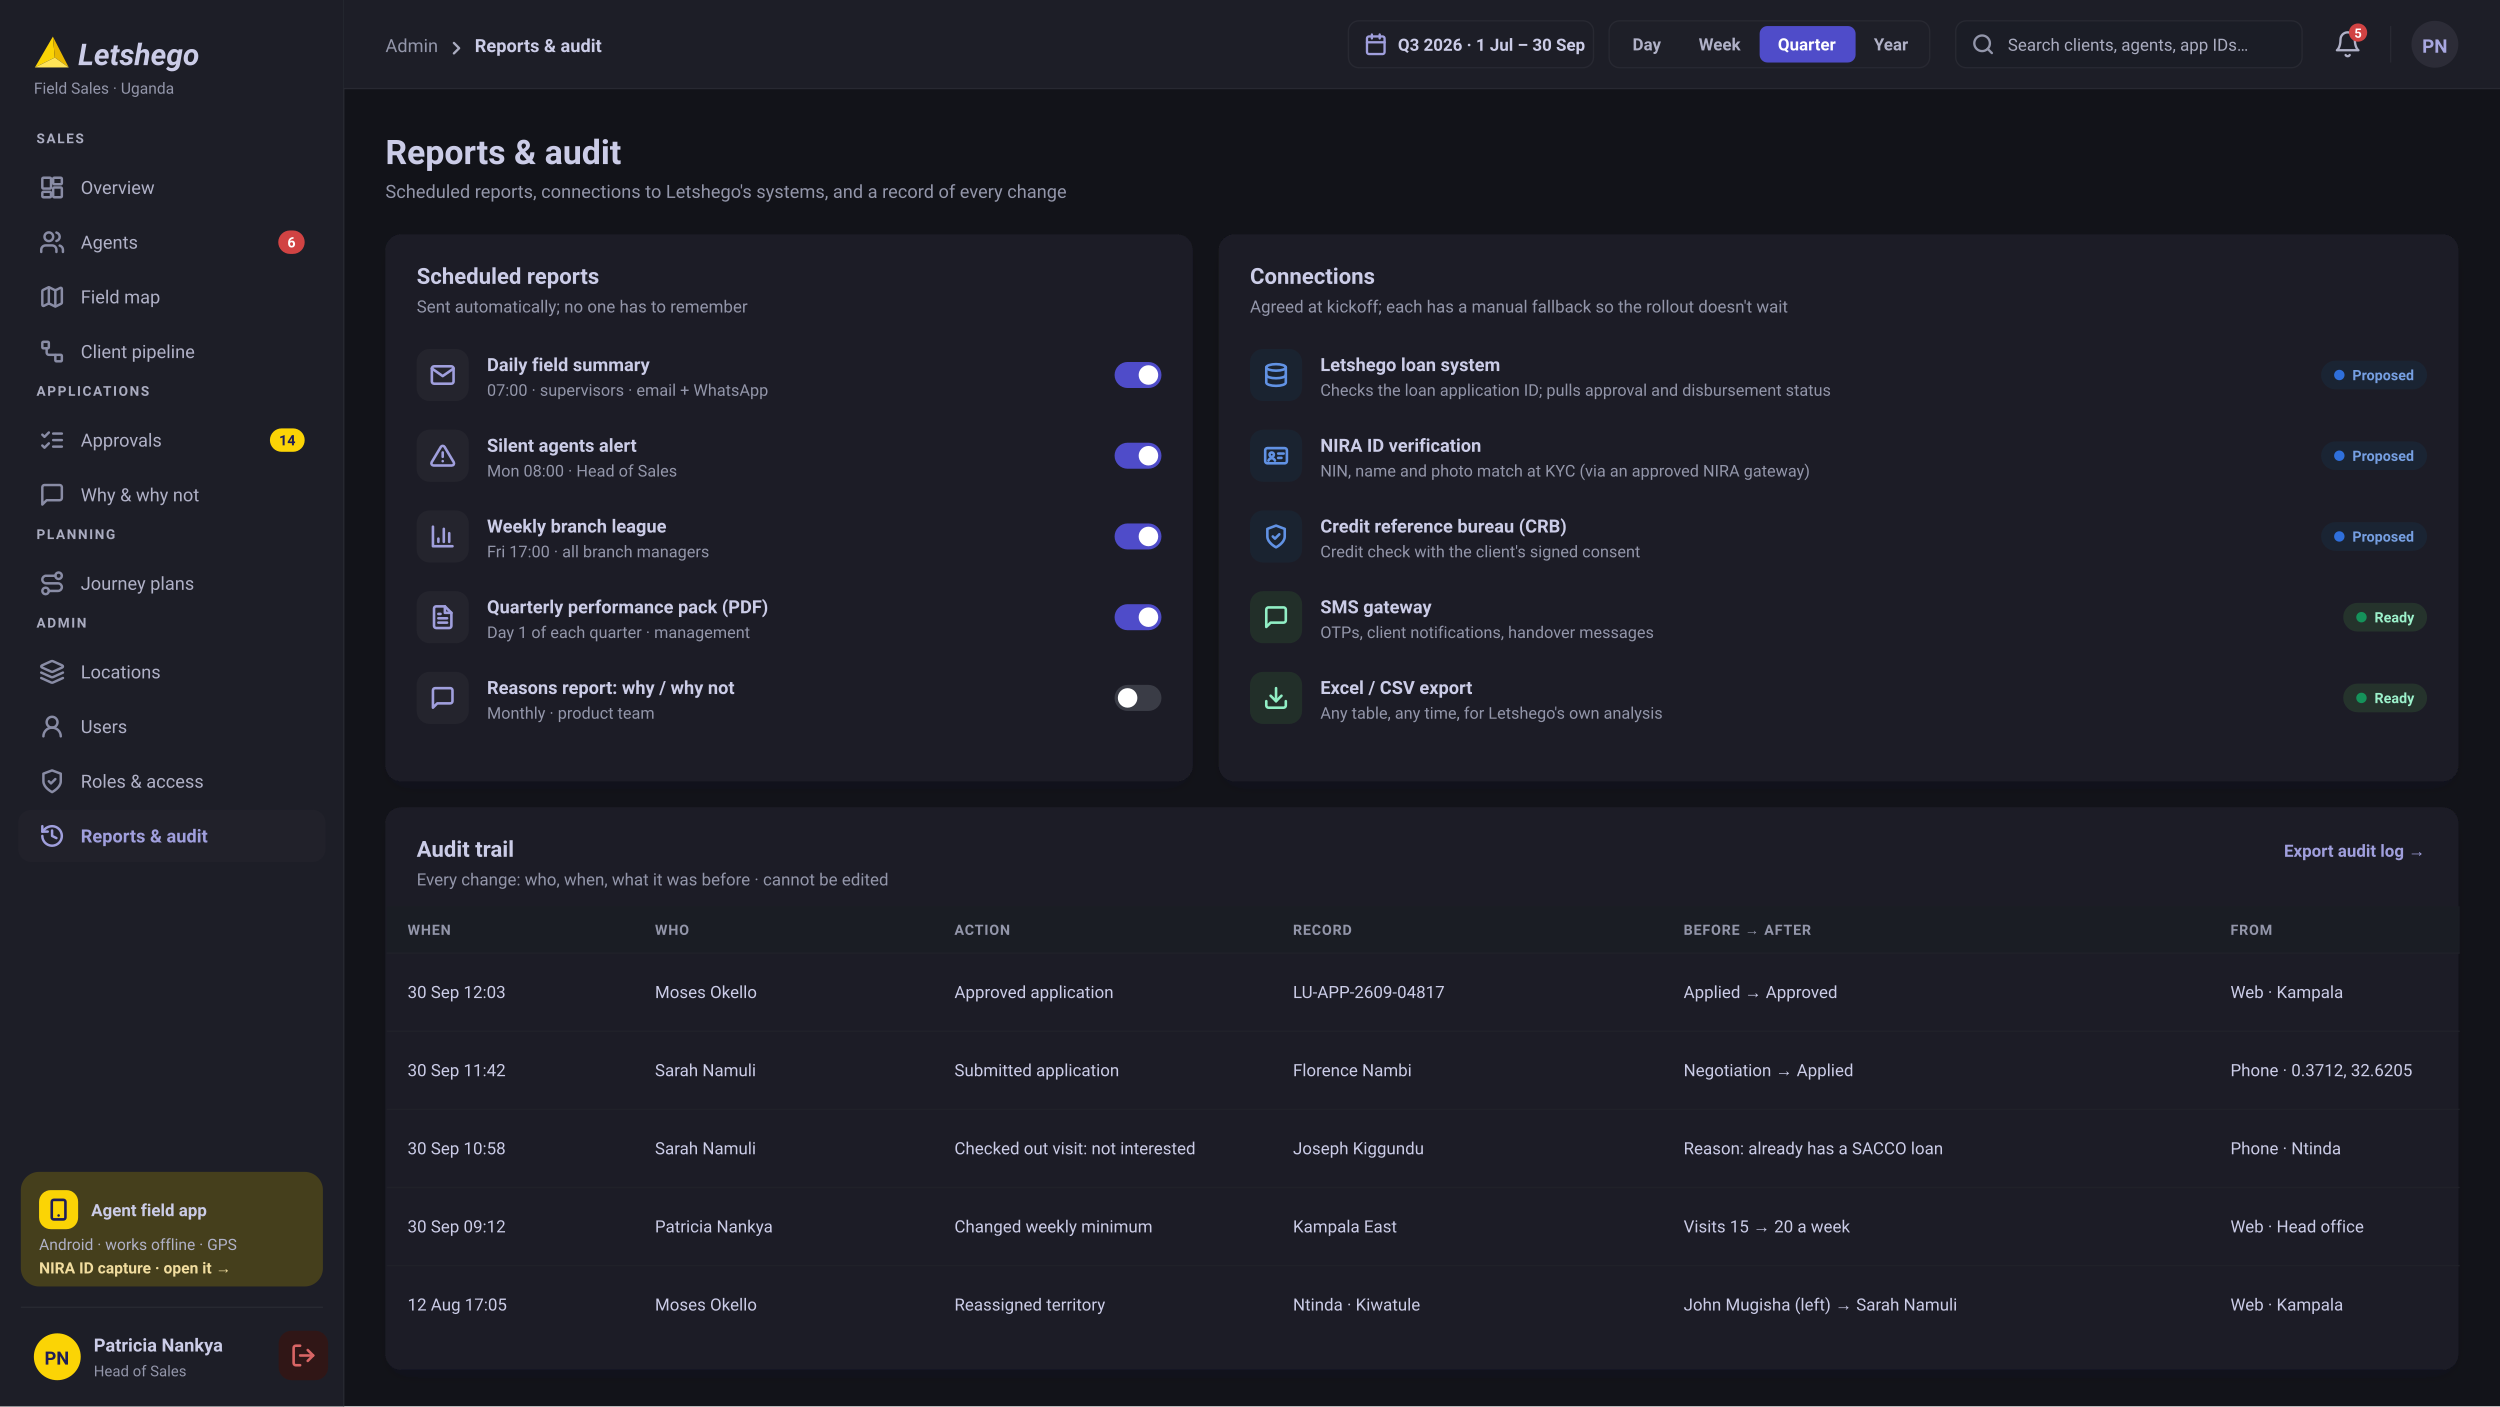
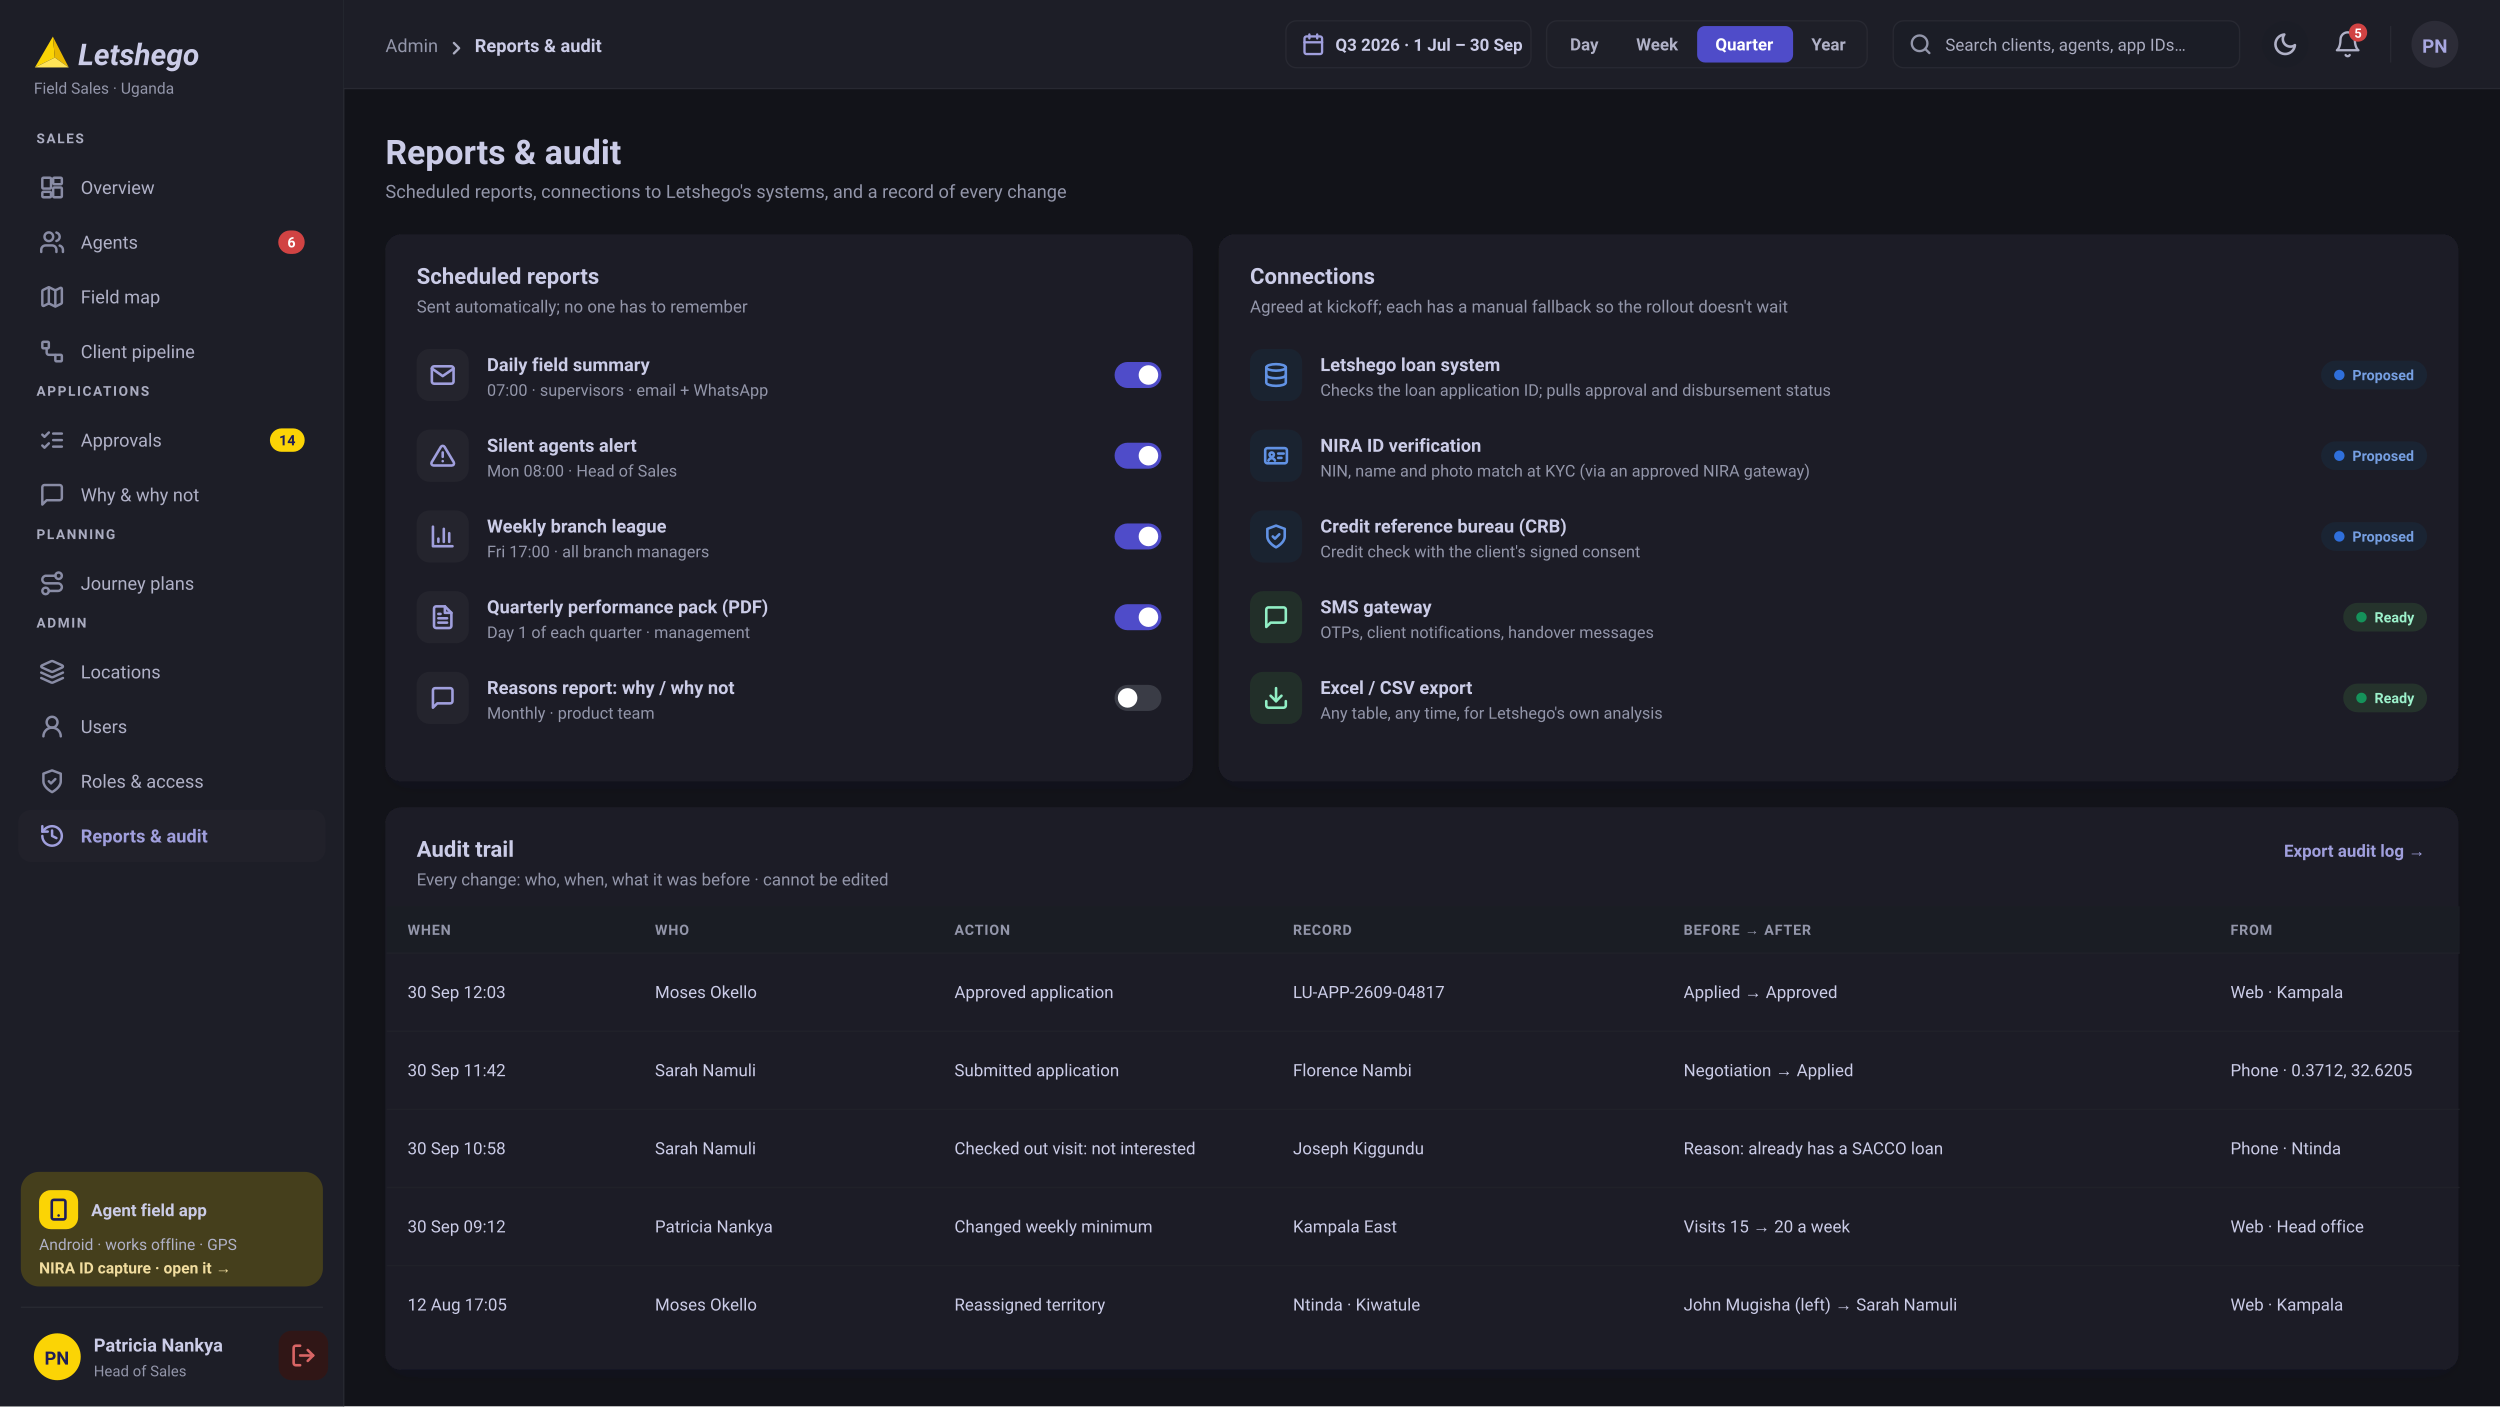
<svg xmlns="http://www.w3.org/2000/svg" width="1920" height="1080" viewBox="0 0 1920 1080">
  <defs>
    <filter id="soft" x="-20%" y="-20%" width="140%" height="170%">
      <feDropShadow dx="0" dy="6" stdDeviation="9" flood-color="#1B1C3A" flood-opacity="0.07" />
    </filter>
  </defs>
  <rect id="page-background" x="0.0" y="0.0" width="1920.0" height="1080.0" fill="#121319" />
  <g id="sidebar">
    <rect id="sidebar-bg" x="0.0" y="0.0" width="264.0" height="1080.0" fill="#1D1E27" />
    <line x1="264.0" y1="0.0" x2="264.0" y2="1080.0" stroke="#282932" stroke-width="1" />
    <g id="letshego-wordmark">
      <g id="letshego-triangle">
        <path d="M40.6 28.1 L26.8 51.8 L42.1 44.2 Z" fill="#FBD405" />
        <path d="M40.6 28.1 L42.1 44.2 L52.8 51.8 Z" fill="#E9B800" />
        <path d="M26.8 51.8 L42.1 44.2 L52.8 51.8 Z" fill="#FFE457" />
      </g>
      <text id="Letshego" x="60.0" y="50.0" font-family="Segoe UI, Roboto, Helvetica Neue, Arial, sans-serif" font-size="23" font-weight="700" fill="#CBCCE7" font-style="italic">Letshego</text>
    </g>
    <text id="product-sub" x="26.0" y="72.0" font-family="Segoe UI, Roboto, Helvetica Neue, Arial, sans-serif" font-size="12" font-weight="400" fill="#9396AA">Field Sales · Uganda</text>
    <text id="nav-group-SALES" x="28.0" y="110.0" font-family="Segoe UI, Roboto, Helvetica Neue, Arial, sans-serif" font-size="10.5" font-weight="600" fill="#AAACC0" letter-spacing="1.2">SALES</text>
    <g id="nav-Overview">
      <g id="icon-grid" transform="translate(30.0 134.0) scale(0.8333)">
        <path d="M4 3h6a1 1 0 0 1 1 1v8a1 1 0 0 1-1 1H4a1 1 0 0 1-1-1V4a1 1 0 0 1 1-1z" fill="none" stroke="#898CA5" stroke-width="2.28" stroke-linecap="round" stroke-linejoin="round" />
        <path d="M14 3h6a1 1 0 0 1 1 1v4a1 1 0 0 1-1 1h-6a1 1 0 0 1-1-1V4a1 1 0 0 1 1-1z" fill="none" stroke="#898CA5" stroke-width="2.28" stroke-linecap="round" stroke-linejoin="round" />
        <path d="M14 12h6a1 1 0 0 1 1 1v7a1 1 0 0 1-1 1h-6a1 1 0 0 1-1-1v-7a1 1 0 0 1 1-1z" fill="none" stroke="#898CA5" stroke-width="2.28" stroke-linecap="round" stroke-linejoin="round" />
        <path d="M4 16h6a1 1 0 0 1 1 1v3a1 1 0 0 1-1 1H4a1 1 0 0 1-1-1v-3a1 1 0 0 1 1-1z" fill="none" stroke="#898CA5" stroke-width="2.28" stroke-linecap="round" stroke-linejoin="round" />
      </g>
      <text id="label" x="62.0" y="149.0" font-family="Segoe UI, Roboto, Helvetica Neue, Arial, sans-serif" font-size="14" font-weight="400" fill="#B0B1C7">Overview</text>
    </g>
    <g id="nav-Agents">
      <g id="icon-users" transform="translate(30.0 176.0) scale(0.8333)">
        <path d="M16 21v-2a4 4 0 0 0-4-4H6a4 4 0 0 0-4 4v2" fill="none" stroke="#898CA5" stroke-width="2.28" stroke-linecap="round" stroke-linejoin="round" />
        <path d="M9 3a4 4 0 1 0 0 8 4 4 0 1 0 0-8z" fill="none" stroke="#898CA5" stroke-width="2.28" stroke-linecap="round" stroke-linejoin="round" />
        <path d="M22 21v-2a4 4 0 0 0-3-3.87" fill="none" stroke="#898CA5" stroke-width="2.28" stroke-linecap="round" stroke-linejoin="round" />
        <path d="M16 3.13a4 4 0 0 1 0 7.75" fill="none" stroke="#898CA5" stroke-width="2.28" stroke-linecap="round" stroke-linejoin="round" />
      </g>
      <text id="label-2" x="62.0" y="191.0" font-family="Segoe UI, Roboto, Helvetica Neue, Arial, sans-serif" font-size="14" font-weight="400" fill="#B0B1C7">Agents</text>
      <rect id="badge" x="213.7" y="177.0" width="20.3" height="18.0" rx="9" fill="#D14343" />
      <text id="badge-n" x="220.7" y="190.0" font-family="Segoe UI, Roboto, Helvetica Neue, Arial, sans-serif" font-size="11" font-weight="700" fill="#FFFFFF">6</text>
    </g>
    <g id="nav-Field-map">
      <g id="icon-map" transform="translate(30.0 218.0) scale(0.8333)">
        <path d="M14.1 5.55a2 2 0 0 0 1.8 0l3.65-1.83A1 1 0 0 1 21 4.62v12.76a1 1 0 0 1-.55.9l-4.55 2.27a2 2 0 0 1-1.8 0l-4.2-2.1a2 2 0 0 0-1.8 0l-3.65 1.83A1 1 0 0 1 3 19.38V6.62a1 1 0 0 1 .55-.9l4.55-2.27a2 2 0 0 1 1.8 0z" fill="none" stroke="#898CA5" stroke-width="2.28" stroke-linecap="round" stroke-linejoin="round" />
        <path d="M15 5.76v15" fill="none" stroke="#898CA5" stroke-width="2.28" stroke-linecap="round" stroke-linejoin="round" />
        <path d="M9 3.24v15" fill="none" stroke="#898CA5" stroke-width="2.28" stroke-linecap="round" stroke-linejoin="round" />
      </g>
      <text id="label-3" x="62.0" y="233.0" font-family="Segoe UI, Roboto, Helvetica Neue, Arial, sans-serif" font-size="14" font-weight="400" fill="#B0B1C7">Field map</text>
    </g>
    <g id="nav-Client-pipeline">
      <g id="icon-workflow" transform="translate(30.0 260.0) scale(0.8333)">
        <path d="M4 3h4a1 1 0 0 1 1 1v4a1 1 0 0 1-1 1H4a1 1 0 0 1-1-1V4a1 1 0 0 1 1-1z" fill="none" stroke="#898CA5" stroke-width="2.28" stroke-linecap="round" stroke-linejoin="round" />
        <path d="M16 15h4a1 1 0 0 1 1 1v4a1 1 0 0 1-1 1h-4a1 1 0 0 1-1-1v-4a1 1 0 0 1 1-1z" fill="none" stroke="#898CA5" stroke-width="2.28" stroke-linecap="round" stroke-linejoin="round" />
        <path d="M7 9v4a2 2 0 0 0 2 2h6" fill="none" stroke="#898CA5" stroke-width="2.28" stroke-linecap="round" stroke-linejoin="round" />
      </g>
      <text id="label-4" x="62.0" y="275.0" font-family="Segoe UI, Roboto, Helvetica Neue, Arial, sans-serif" font-size="14" font-weight="400" fill="#B0B1C7">Client pipeline</text>
    </g>
    <text id="nav-group-APPLICATIONS" x="28.0" y="304.0" font-family="Segoe UI, Roboto, Helvetica Neue, Arial, sans-serif" font-size="10.5" font-weight="600" fill="#AAACC0" letter-spacing="1.2">APPLICATIONS</text>
    <g id="nav-Approvals">
      <g id="icon-listcheck" transform="translate(30.0 328.0) scale(0.8333)">
        <path d="M3 17l2 2 4-4" fill="none" stroke="#898CA5" stroke-width="2.28" stroke-linecap="round" stroke-linejoin="round" />
        <path d="M3 7l2 2 4-4" fill="none" stroke="#898CA5" stroke-width="2.28" stroke-linecap="round" stroke-linejoin="round" />
        <path d="M13 6h8" fill="none" stroke="#898CA5" stroke-width="2.28" stroke-linecap="round" stroke-linejoin="round" />
        <path d="M13 12h8" fill="none" stroke="#898CA5" stroke-width="2.28" stroke-linecap="round" stroke-linejoin="round" />
        <path d="M13 18h8" fill="none" stroke="#898CA5" stroke-width="2.28" stroke-linecap="round" stroke-linejoin="round" />
      </g>
      <text id="label-5" x="62.0" y="343.0" font-family="Segoe UI, Roboto, Helvetica Neue, Arial, sans-serif" font-size="14" font-weight="400" fill="#B0B1C7">Approvals</text>
      <rect id="badge-2" x="207.3" y="329.0" width="26.7" height="18.0" rx="9" fill="#FBD405" />
      <text id="badge-n-2" x="214.3" y="342.0" font-family="Segoe UI, Roboto, Helvetica Neue, Arial, sans-serif" font-size="11" font-weight="700" fill="#1F1E57">14</text>
    </g>
    <g id="nav-Why-why-not">
      <g id="icon-message" transform="translate(30.0 370.0) scale(0.8333)">
        <path d="M21 15a2 2 0 0 1-2 2H7l-4 4V5a2 2 0 0 1 2-2h14a2 2 0 0 1 2 2z" fill="none" stroke="#898CA5" stroke-width="2.28" stroke-linecap="round" stroke-linejoin="round" />
      </g>
      <text id="label-6" x="62.0" y="385.0" font-family="Segoe UI, Roboto, Helvetica Neue, Arial, sans-serif" font-size="14" font-weight="400" fill="#B0B1C7">Why &amp; why not</text>
    </g>
    <text id="nav-group-PLANNING" x="28.0" y="414.0" font-family="Segoe UI, Roboto, Helvetica Neue, Arial, sans-serif" font-size="10.5" font-weight="600" fill="#AAACC0" letter-spacing="1.2">PLANNING</text>
    <g id="nav-Journey-plans">
      <g id="icon-route" transform="translate(30.0 438.0) scale(0.8333)">
        <path d="M6 16a3 3 0 1 0 0 6 3 3 0 1 0 0-6z" fill="none" stroke="#898CA5" stroke-width="2.28" stroke-linecap="round" stroke-linejoin="round" />
        <path d="M9 19h8.5a3.5 3.5 0 0 0 0-7h-11a3.5 3.5 0 0 1 0-7H15" fill="none" stroke="#898CA5" stroke-width="2.28" stroke-linecap="round" stroke-linejoin="round" />
        <path d="M18 2a3 3 0 1 0 0 6 3 3 0 1 0 0-6z" fill="none" stroke="#898CA5" stroke-width="2.28" stroke-linecap="round" stroke-linejoin="round" />
      </g>
      <text id="label-7" x="62.0" y="453.0" font-family="Segoe UI, Roboto, Helvetica Neue, Arial, sans-serif" font-size="14" font-weight="400" fill="#B0B1C7">Journey plans</text>
    </g>
    <text id="nav-group-ADMIN" x="28.0" y="482.0" font-family="Segoe UI, Roboto, Helvetica Neue, Arial, sans-serif" font-size="10.5" font-weight="600" fill="#AAACC0" letter-spacing="1.2">ADMIN</text>
    <g id="nav-Locations">
      <g id="icon-layers" transform="translate(30.0 506.0) scale(0.8333)">
        <path d="M12.83 2.18a2 2 0 0 0-1.66 0L2.6 6.08a1 1 0 0 0 0 1.83l8.58 3.91a2 2 0 0 0 1.66 0l8.58-3.9a1 1 0 0 0 0-1.83z" fill="none" stroke="#898CA5" stroke-width="2.28" stroke-linecap="round" stroke-linejoin="round" />
        <path d="M22 17.65l-9.17 4.16a2 2 0 0 1-1.66 0L2 17.65" fill="none" stroke="#898CA5" stroke-width="2.28" stroke-linecap="round" stroke-linejoin="round" />
        <path d="M22 12.65l-9.17 4.16a2 2 0 0 1-1.66 0L2 12.65" fill="none" stroke="#898CA5" stroke-width="2.28" stroke-linecap="round" stroke-linejoin="round" />
      </g>
      <text id="label-8" x="62.0" y="521.0" font-family="Segoe UI, Roboto, Helvetica Neue, Arial, sans-serif" font-size="14" font-weight="400" fill="#B0B1C7">Locations</text>
    </g>
    <g id="nav-Users">
      <g id="icon-user" transform="translate(30.0 548.0) scale(0.8333)">
        <path d="M12 3a5 5 0 1 0 0 10 5 5 0 1 0 0-10z" fill="none" stroke="#898CA5" stroke-width="2.28" stroke-linecap="round" stroke-linejoin="round" />
        <path d="M20 21a8 8 0 0 0-16 0" fill="none" stroke="#898CA5" stroke-width="2.28" stroke-linecap="round" stroke-linejoin="round" />
      </g>
      <text id="label-9" x="62.0" y="563.0" font-family="Segoe UI, Roboto, Helvetica Neue, Arial, sans-serif" font-size="14" font-weight="400" fill="#B0B1C7">Users</text>
    </g>
    <g id="nav-Roles-access">
      <g id="icon-shield" transform="translate(30.0 590.0) scale(0.8333)">
        <path d="M12 22s8-4 8-10V5l-8-3-8 3v7c0 6 8 10 8 10z" fill="none" stroke="#898CA5" stroke-width="2.28" stroke-linecap="round" stroke-linejoin="round" />
        <path d="M9 12l2 2 4-4" fill="none" stroke="#898CA5" stroke-width="2.28" stroke-linecap="round" stroke-linejoin="round" />
      </g>
      <text id="label-10" x="62.0" y="605.0" font-family="Segoe UI, Roboto, Helvetica Neue, Arial, sans-serif" font-size="14" font-weight="400" fill="#B0B1C7">Roles &amp; access</text>
    </g>
    <g id="nav-Reports-audit">
      <rect id="active-bg" x="14.0" y="622.0" width="236.0" height="40.0" rx="10" fill="#21212A" />
      <g id="icon-history" transform="translate(30.0 632.0) scale(0.8333)">
        <path d="M3 12a9 9 0 1 0 9-9 9.75 9.75 0 0 0-6.74 2.74L3 8" fill="none" stroke="#A09FDD" stroke-width="2.28" stroke-linecap="round" stroke-linejoin="round" />
        <path d="M3 3v5h5" fill="none" stroke="#A09FDD" stroke-width="2.28" stroke-linecap="round" stroke-linejoin="round" />
        <path d="M12 7v5l4 2" fill="none" stroke="#A09FDD" stroke-width="2.28" stroke-linecap="round" stroke-linejoin="round" />
      </g>
      <text id="label-11" x="62.0" y="647.0" font-family="Segoe UI, Roboto, Helvetica Neue, Arial, sans-serif" font-size="14" font-weight="600" fill="#A09FDD">Reports &amp; audit</text>
    </g>
    <g id="field-app-card">
      <rect id="app-card" x="16.0" y="900.0" width="232.0" height="88.0" rx="14" fill="#453F1C" />
      <rect x="30.0" y="914.0" width="30.0" height="30.0" rx="9" fill="#FBD405" />
      <g id="icon-phone" transform="translate(36.0 920.0) scale(0.75)">
        <path d="M7 2h10a2 2 0 0 1 2 2v16a2 2 0 0 1-2 2H7a2 2 0 0 1-2-2V4a2 2 0 0 1 2-2z" fill="none" stroke="#1F1E57" stroke-width="2.67" stroke-linecap="round" stroke-linejoin="round" />
        <path d="M12 18h.01" fill="none" stroke="#1F1E57" stroke-width="2.67" stroke-linecap="round" stroke-linejoin="round" />
      </g>
      <text id="Agent-field-app" x="70.0" y="934.0" font-family="Segoe UI, Roboto, Helvetica Neue, Arial, sans-serif" font-size="13" font-weight="700" fill="#CBCCE7">Agent field app</text>
      <text id="Android-works-offline-GP" x="30.0" y="960.0" font-family="Segoe UI, Roboto, Helvetica Neue, Arial, sans-serif" font-size="12" font-weight="400" fill="#B0B1C7">Android · works offline · GPS</text>
      <text id="NIRA-ID-capture-open-it" x="30.0" y="978.0" font-family="Segoe UI, Roboto, Helvetica Neue, Arial, sans-serif" font-size="12" font-weight="600" fill="#F1DD9F">NIRA ID capture · open it →</text>
    </g>
    <g id="sidebar-user">
      <line x1="16.0" y1="1004.0" x2="248.0" y2="1004.0" stroke="#282932" stroke-width="1" />
      <circle cx="44.0" cy="1042.0" r="18.0" fill="#FBD405" />
      <text id="PN" x="34.2" y="1048.0" font-family="Segoe UI, Roboto, Helvetica Neue, Arial, sans-serif" font-size="14" font-weight="700" fill="#1F1E57">PN</text>
      <text id="Patricia-Nankya" x="72.0" y="1038.0" font-family="Segoe UI, Roboto, Helvetica Neue, Arial, sans-serif" font-size="14" font-weight="600" fill="#CBCCE7">Patricia Nankya</text>
      <text id="Head-of-Sales" x="72.0" y="1057.0" font-family="Segoe UI, Roboto, Helvetica Neue, Arial, sans-serif" font-size="11.5" font-weight="400" fill="#9396AA">Head of Sales</text>
      <rect id="sign-out-button" x="214.0" y="1022.0" width="38.0" height="38.0" rx="10" fill="#301616" />
      <g id="icon-logout" transform="translate(223.0 1031.0) scale(0.8333)">
        <path d="M9 21H5a2 2 0 0 1-2-2V5a2 2 0 0 1 2-2h4" fill="none" stroke="#D96565" stroke-width="2.40" stroke-linecap="round" stroke-linejoin="round" />
        <path d="M16 17l5-5-5-5" fill="none" stroke="#D96565" stroke-width="2.40" stroke-linecap="round" stroke-linejoin="round" />
        <path d="M21 12H9" fill="none" stroke="#D96565" stroke-width="2.40" stroke-linecap="round" stroke-linejoin="round" />
      </g>
    </g>
  </g>
  <g id="top-bar">
    <rect id="top-bar-bg" x="264.0" y="0.0" width="1656.0" height="68.0" fill="#1D1E27" />
    <line x1="264.0" y1="68.0" x2="1920.0" y2="68.0" stroke="#282932" stroke-width="1" />
    <text id="crumb-Admin" x="296.0" y="40.0" font-family="Segoe UI, Roboto, Helvetica Neue, Arial, sans-serif" font-size="14" font-weight="400" fill="#9396AA">Admin</text>
    <g id="icon-chevright" transform="translate(342.6 29.0) scale(0.6667)">
      <path d="M9 18l6-6-6-6" fill="none" stroke="#AAACC0" stroke-width="2.70" stroke-linecap="round" stroke-linejoin="round" />
    </g>
    <text id="crumb-Reports-audit" x="364.6" y="40.0" font-family="Segoe UI, Roboto, Helvetica Neue, Arial, sans-serif" font-size="14" font-weight="600" fill="#CBCCE7">Reports &amp; audit</text>
    <g id="avatar-PN">
      <circle cx="1870.0" cy="34.0" r="18.0" fill="#2C2C37" />
      <text id="PN-2" x="1860.2" y="40.5" font-family="Segoe UI, Roboto, Helvetica Neue, Arial, sans-serif" font-size="14.4" font-weight="600" fill="#A8A7E0">PN</text>
    </g>
    <line x1="1836.0" y1="20.0" x2="1836.0" y2="48.0" stroke="#282932" stroke-width="1" />
    <g id="notifications">
      <g id="icon-bell" transform="translate(1792.0 23.0) scale(0.9167)">
        <path d="M6 8a6 6 0 0 1 12 0c0 7 3 9 3 9H3s3-2 3-9" fill="none" stroke="#B0B1C7" stroke-width="1.96" stroke-linecap="round" stroke-linejoin="round" />
        <path d="M10.3 21a1.94 1.94 0 0 0 3.4 0" fill="none" stroke="#B0B1C7" stroke-width="1.96" stroke-linecap="round" stroke-linejoin="round" />
      </g>
      <circle cx="1811.0" cy="25.0" r="7.0" fill="#D14343" />
      <text id="5" x="1808.1" y="29.0" font-family="Segoe UI, Roboto, Helvetica Neue, Arial, sans-serif" font-size="10" font-weight="700" fill="#FFFFFF">5</text>
    </g>
+     <g id="theme-switch">
+       <circle cx="1755.0" cy="34.0" r="18.0" fill="#1B1D26" />
+       <g id="icon-moon" transform="translate(1745.0 24.0) scale(0.8333)">
+         <path d="M21 12.79A9 9 0 1 1 11.21 3 7 7 0 0 0 21 12.79z" fill="none" stroke="#B0B1C7" stroke-width="2.40" stroke-linecap="round" stroke-linejoin="round" />
+       </g>
+     </g>
    <g id="search">
-       <rect x="1502.0" y="16.0" width="266.0" height="36.0" rx="8" fill="#1B1D26" stroke="#282932" stroke-width="1" />
-       <g id="icon-search" transform="translate(1514.0 25.0) scale(0.75)">
+       <rect x="1454.0" y="16.0" width="266.0" height="36.0" rx="8" fill="#1B1D26" stroke="#282932" stroke-width="1" />
+       <g id="icon-search" transform="translate(1466.0 25.0) scale(0.75)">
        <path d="M11 3a8 8 0 1 0 0 16 8 8 0 1 0 0-16z" fill="none" stroke="#9396AA" stroke-width="2.40" stroke-linecap="round" stroke-linejoin="round" />
        <path d="M21 21l-4.3-4.3" fill="none" stroke="#9396AA" stroke-width="2.40" stroke-linecap="round" stroke-linejoin="round" />
      </g>
-       <text id="Search-clients-agents-app" x="1542.0" y="39.0" font-family="Segoe UI, Roboto, Helvetica Neue, Arial, sans-serif" font-size="13" font-weight="400" fill="#AAACC0">Search clients, agents, app IDs…</text>
+       <text id="Search-clients-agents-app" x="1494.0" y="39.0" font-family="Segoe UI, Roboto, Helvetica Neue, Arial, sans-serif" font-size="13" font-weight="400" fill="#AAACC0">Search clients, agents, app IDs…</text>
    </g>
    <g id="segmented-control">
-       <rect x="1235.8" y="16.0" width="246.2" height="36.0" rx="8" fill="#1E1F28" stroke="#282932" stroke-width="1" />
-       <text id="Day" x="1253.8" y="38.7" font-family="Segoe UI, Roboto, Helvetica Neue, Arial, sans-serif" font-size="13" font-weight="600" fill="#B0B1C7">Day</text>
-       <text id="Week" x="1304.6" y="38.7" font-family="Segoe UI, Roboto, Helvetica Neue, Arial, sans-serif" font-size="13" font-weight="600" fill="#B0B1C7">Week</text>
-       <rect x="1351.4" y="20.0" width="73.7" height="28.0" rx="6" fill="#4F4CC9" />
-       <text id="Quarter" x="1365.4" y="38.7" font-family="Segoe UI, Roboto, Helvetica Neue, Arial, sans-serif" font-size="13" font-weight="600" fill="#FFFFFF">Quarter</text>
-       <text id="Year" x="1439.1" y="38.7" font-family="Segoe UI, Roboto, Helvetica Neue, Arial, sans-serif" font-size="13" font-weight="600" fill="#B0B1C7">Year</text>
+       <rect x="1187.8" y="16.0" width="246.2" height="36.0" rx="8" fill="#1E1F28" stroke="#282932" stroke-width="1" />
+       <text id="Day" x="1205.8" y="38.7" font-family="Segoe UI, Roboto, Helvetica Neue, Arial, sans-serif" font-size="13" font-weight="600" fill="#B0B1C7">Day</text>
+       <text id="Week" x="1256.6" y="38.7" font-family="Segoe UI, Roboto, Helvetica Neue, Arial, sans-serif" font-size="13" font-weight="600" fill="#B0B1C7">Week</text>
+       <rect x="1303.4" y="20.0" width="73.7" height="28.0" rx="6" fill="#4F4CC9" />
+       <text id="Quarter" x="1317.4" y="38.7" font-family="Segoe UI, Roboto, Helvetica Neue, Arial, sans-serif" font-size="13" font-weight="600" fill="#FFFFFF">Quarter</text>
+       <text id="Year" x="1391.1" y="38.7" font-family="Segoe UI, Roboto, Helvetica Neue, Arial, sans-serif" font-size="13" font-weight="600" fill="#B0B1C7">Year</text>
    </g>
    <g id="date-range">
-       <rect x="1035.6" y="16.0" width="188.2" height="36.0" rx="8" fill="#1D1E27" stroke="#282932" stroke-width="1" />
-       <g id="icon-calendar" transform="translate(1047.6 25.0) scale(0.75)">
+       <rect x="987.6" y="16.0" width="188.2" height="36.0" rx="8" fill="#1D1E27" stroke="#282932" stroke-width="1" />
+       <g id="icon-calendar" transform="translate(999.6 25.0) scale(0.75)">
        <path d="M5 4h14a2 2 0 0 1 2 2v14a2 2 0 0 1-2 2H5a2 2 0 0 1-2-2V6a2 2 0 0 1 2-2z" fill="none" stroke="#A09FDD" stroke-width="2.40" stroke-linecap="round" stroke-linejoin="round" />
        <path d="M16 2v4" fill="none" stroke="#A09FDD" stroke-width="2.40" stroke-linecap="round" stroke-linejoin="round" />
        <path d="M8 2v4" fill="none" stroke="#A09FDD" stroke-width="2.40" stroke-linecap="round" stroke-linejoin="round" />
        <path d="M3 10h18" fill="none" stroke="#A09FDD" stroke-width="2.40" stroke-linecap="round" stroke-linejoin="round" />
      </g>
-       <text id="Q3-2026-1-Jul-30-Sep" x="1073.6" y="39.0" font-family="Segoe UI, Roboto, Helvetica Neue, Arial, sans-serif" font-size="13" font-weight="600" fill="#CBCCE7">Q3 2026 · 1 Jul – 30 Sep</text>
+       <text id="Q3-2026-1-Jul-30-Sep" x="1025.6" y="39.0" font-family="Segoe UI, Roboto, Helvetica Neue, Arial, sans-serif" font-size="13" font-weight="600" fill="#CBCCE7">Q3 2026 · 1 Jul – 30 Sep</text>
    </g>
  </g>
  <text id="page-title" x="296.0" y="126.0" font-family="Segoe UI, Roboto, Helvetica Neue, Arial, sans-serif" font-size="26" font-weight="700" fill="#CBCCE7">Reports &amp; audit</text>
  <text id="page-subtitle" x="296.0" y="152.0" font-family="Segoe UI, Roboto, Helvetica Neue, Arial, sans-serif" font-size="14" font-weight="400" fill="#9396AA">Scheduled reports, connections to Letshego's systems, and a record of every change</text>
  <rect id="Scheduled-reports-bg" x="296.0" y="180.0" width="620.0" height="420.0" rx="12" fill="#1D1E27" filter="url(#soft)" />
  <text id="title" x="320.0" y="218.0" font-family="Segoe UI, Roboto, Helvetica Neue, Arial, sans-serif" font-size="17" font-weight="600" fill="#CBCCE7">Scheduled reports</text>
  <text id="subtitle" x="320.0" y="240.0" font-family="Segoe UI, Roboto, Helvetica Neue, Arial, sans-serif" font-size="13" font-weight="400" fill="#9396AA">Sent automatically; no one has to remember</text>
  <rect x="320.0" y="268.0" width="40.0" height="40.0" rx="10" fill="#24242D" />
  <g id="icon-mail" transform="translate(330.0 278.0) scale(0.8333)">
    <path d="M4 4h16a2 2 0 0 1 2 2v12a2 2 0 0 1-2 2H4a2 2 0 0 1-2-2V6a2 2 0 0 1 2-2z" fill="none" stroke="#A09FDD" stroke-width="2.40" stroke-linecap="round" stroke-linejoin="round" />
    <path d="M22 6l-10 7L2 6" fill="none" stroke="#A09FDD" stroke-width="2.40" stroke-linecap="round" stroke-linejoin="round" />
  </g>
  <text id="Daily-field-summary" x="374.0" y="285.0" font-family="Segoe UI, Roboto, Helvetica Neue, Arial, sans-serif" font-size="14" font-weight="600" fill="#CBCCE7">Daily field summary</text>
  <text id="07-00-supervisors-email" x="374.0" y="304.0" font-family="Segoe UI, Roboto, Helvetica Neue, Arial, sans-serif" font-size="12.5" font-weight="400" fill="#9396AA">07:00 · supervisors · email + WhatsApp</text>
  <g id="toggle">
    <rect x="856.0" y="278.0" width="36.0" height="20.0" rx="10" fill="#4F4CC9" />
    <circle cx="882.0" cy="288.0" r="7.5" fill="#FFFFFF" />
  </g>
  <rect x="320.0" y="330.0" width="40.0" height="40.0" rx="10" fill="#24242D" />
  <g id="icon-alert" transform="translate(330.0 340.0) scale(0.8333)">
    <path d="M10.29 3.86L1.82 18a2 2 0 0 0 1.71 3h16.94a2 2 0 0 0 1.71-3L13.71 3.86a2 2 0 0 0-3.42 0z" fill="none" stroke="#A09FDD" stroke-width="2.40" stroke-linecap="round" stroke-linejoin="round" />
    <path d="M12 9v4" fill="none" stroke="#A09FDD" stroke-width="2.40" stroke-linecap="round" stroke-linejoin="round" />
    <path d="M12 17h.01" fill="none" stroke="#A09FDD" stroke-width="2.40" stroke-linecap="round" stroke-linejoin="round" />
  </g>
  <text id="Silent-agents-alert" x="374.0" y="347.0" font-family="Segoe UI, Roboto, Helvetica Neue, Arial, sans-serif" font-size="14" font-weight="600" fill="#CBCCE7">Silent agents alert</text>
  <text id="Mon-08-00-Head-of-Sales" x="374.0" y="366.0" font-family="Segoe UI, Roboto, Helvetica Neue, Arial, sans-serif" font-size="12.5" font-weight="400" fill="#9396AA">Mon 08:00 · Head of Sales</text>
  <g id="toggle-2">
    <rect x="856.0" y="340.0" width="36.0" height="20.0" rx="10" fill="#4F4CC9" />
    <circle cx="882.0" cy="350.0" r="7.5" fill="#FFFFFF" />
  </g>
  <rect x="320.0" y="392.0" width="40.0" height="40.0" rx="10" fill="#24242D" />
  <g id="icon-bars" transform="translate(330.0 402.0) scale(0.8333)">
    <path d="M3 3v18h18" fill="none" stroke="#A09FDD" stroke-width="2.40" stroke-linecap="round" stroke-linejoin="round" />
    <path d="M18 17V9" fill="none" stroke="#A09FDD" stroke-width="2.40" stroke-linecap="round" stroke-linejoin="round" />
    <path d="M13 17V5" fill="none" stroke="#A09FDD" stroke-width="2.40" stroke-linecap="round" stroke-linejoin="round" />
    <path d="M8 17v-3" fill="none" stroke="#A09FDD" stroke-width="2.40" stroke-linecap="round" stroke-linejoin="round" />
  </g>
  <text id="Weekly-branch-league" x="374.0" y="409.0" font-family="Segoe UI, Roboto, Helvetica Neue, Arial, sans-serif" font-size="14" font-weight="600" fill="#CBCCE7">Weekly branch league</text>
  <text id="Fri-17-00-all-branch-manag" x="374.0" y="428.0" font-family="Segoe UI, Roboto, Helvetica Neue, Arial, sans-serif" font-size="12.5" font-weight="400" fill="#9396AA">Fri 17:00 · all branch managers</text>
  <g id="toggle-3">
    <rect x="856.0" y="402.0" width="36.0" height="20.0" rx="10" fill="#4F4CC9" />
    <circle cx="882.0" cy="412.0" r="7.5" fill="#FFFFFF" />
  </g>
  <rect x="320.0" y="454.0" width="40.0" height="40.0" rx="10" fill="#24242D" />
  <g id="icon-file" transform="translate(330.0 464.0) scale(0.8333)">
    <path d="M14 2H6a2 2 0 0 0-2 2v16a2 2 0 0 0 2 2h12a2 2 0 0 0 2-2V8z" fill="none" stroke="#A09FDD" stroke-width="2.40" stroke-linecap="round" stroke-linejoin="round" />
    <path d="M14 2v6h6" fill="none" stroke="#A09FDD" stroke-width="2.40" stroke-linecap="round" stroke-linejoin="round" />
    <path d="M16 13H8" fill="none" stroke="#A09FDD" stroke-width="2.40" stroke-linecap="round" stroke-linejoin="round" />
    <path d="M16 17H8" fill="none" stroke="#A09FDD" stroke-width="2.40" stroke-linecap="round" stroke-linejoin="round" />
    <path d="M10 9H8" fill="none" stroke="#A09FDD" stroke-width="2.40" stroke-linecap="round" stroke-linejoin="round" />
  </g>
  <text id="Quarterly-performance-pack" x="374.0" y="471.0" font-family="Segoe UI, Roboto, Helvetica Neue, Arial, sans-serif" font-size="14" font-weight="600" fill="#CBCCE7">Quarterly performance pack (PDF)</text>
  <text id="Day-1-of-each-quarter-mana" x="374.0" y="490.0" font-family="Segoe UI, Roboto, Helvetica Neue, Arial, sans-serif" font-size="12.5" font-weight="400" fill="#9396AA">Day 1 of each quarter · management</text>
  <g id="toggle-4">
    <rect x="856.0" y="464.0" width="36.0" height="20.0" rx="10" fill="#4F4CC9" />
    <circle cx="882.0" cy="474.0" r="7.5" fill="#FFFFFF" />
  </g>
  <rect x="320.0" y="516.0" width="40.0" height="40.0" rx="10" fill="#24242D" />
  <g id="icon-message-2" transform="translate(330.0 526.0) scale(0.8333)">
    <path d="M21 15a2 2 0 0 1-2 2H7l-4 4V5a2 2 0 0 1 2-2h14a2 2 0 0 1 2 2z" fill="none" stroke="#A09FDD" stroke-width="2.40" stroke-linecap="round" stroke-linejoin="round" />
  </g>
  <text id="Reasons-report-why-why-no" x="374.0" y="533.0" font-family="Segoe UI, Roboto, Helvetica Neue, Arial, sans-serif" font-size="14" font-weight="600" fill="#CBCCE7">Reasons report: why / why not</text>
  <text id="Monthly-product-team" x="374.0" y="552.0" font-family="Segoe UI, Roboto, Helvetica Neue, Arial, sans-serif" font-size="12.5" font-weight="400" fill="#9396AA">Monthly · product team</text>
  <g id="toggle-5">
    <rect x="856.0" y="526.0" width="36.0" height="20.0" rx="10" fill="#3A3C46" />
    <circle cx="866.0" cy="536.0" r="7.5" fill="#FFFFFF" />
  </g>
  <rect id="Connections-bg" x="936.0" y="180.0" width="952.0" height="420.0" rx="12" fill="#1D1E27" filter="url(#soft)" />
  <text id="title-2" x="960.0" y="218.0" font-family="Segoe UI, Roboto, Helvetica Neue, Arial, sans-serif" font-size="17" font-weight="600" fill="#CBCCE7">Connections</text>
  <text id="subtitle-2" x="960.0" y="240.0" font-family="Segoe UI, Roboto, Helvetica Neue, Arial, sans-serif" font-size="13" font-weight="400" fill="#9396AA">Agreed at kickoff; each has a manual fallback so the rollout doesn't wait</text>
  <rect x="960.0" y="268.0" width="40.0" height="40.0" rx="10" fill="#1A2330" />
  <g id="icon-database" transform="translate(970.0 278.0) scale(0.8333)">
    <path d="M12 2c5 0 9 1.34 9 3s-4 3-9 3-9-1.34-9-3 4-3 9-3z" fill="none" stroke="#6192E4" stroke-width="2.40" stroke-linecap="round" stroke-linejoin="round" />
    <path d="M3 5v14c0 1.66 4 3 9 3s9-1.34 9-3V5" fill="none" stroke="#6192E4" stroke-width="2.40" stroke-linecap="round" stroke-linejoin="round" />
    <path d="M3 12c0 1.66 4 3 9 3s9-1.34 9-3" fill="none" stroke="#6192E4" stroke-width="2.40" stroke-linecap="round" stroke-linejoin="round" />
  </g>
  <text id="Letshego-loan-system" x="1014.0" y="285.0" font-family="Segoe UI, Roboto, Helvetica Neue, Arial, sans-serif" font-size="14" font-weight="600" fill="#CBCCE7">Letshego loan system</text>
  <text id="Checks-the-loan-application" x="1014.0" y="304.0" font-family="Segoe UI, Roboto, Helvetica Neue, Arial, sans-serif" font-size="12.5" font-weight="400" fill="#9396AA">Checks the loan application ID; pulls approval and disbursement status</text>
  <g id="chip-Proposed">
    <rect x="1782.6" y="277.0" width="81.4" height="22.0" rx="11.0" fill="#1A2433" />
    <circle cx="1796.6" cy="288.0" r="4.0" fill="#2F6FDB" />
    <text id="Proposed" x="1806.6" y="292.0" font-family="Segoe UI, Roboto, Helvetica Neue, Arial, sans-serif" font-size="11" font-weight="600" fill="#769FE2">Proposed</text>
  </g>
  <rect x="960.0" y="330.0" width="40.0" height="40.0" rx="10" fill="#1A2330" />
  <g id="icon-idcard" transform="translate(970.0 340.0) scale(0.8333)">
    <path d="M4 5h16a2 2 0 0 1 2 2v10a2 2 0 0 1-2 2H4a2 2 0 0 1-2-2V7a2 2 0 0 1 2-2z" fill="none" stroke="#6192E4" stroke-width="2.40" stroke-linecap="round" stroke-linejoin="round" />
    <path d="M8 9a2 2 0 1 0 0 4 2 2 0 1 0 0-4z" fill="none" stroke="#6192E4" stroke-width="2.40" stroke-linecap="round" stroke-linejoin="round" />
    <path d="M5 16.5c.6-1.5 1.7-2.2 3-2.2s2.4.7 3 2.2" fill="none" stroke="#6192E4" stroke-width="2.40" stroke-linecap="round" stroke-linejoin="round" />
    <path d="M14 10h5" fill="none" stroke="#6192E4" stroke-width="2.40" stroke-linecap="round" stroke-linejoin="round" />
    <path d="M14 14h3" fill="none" stroke="#6192E4" stroke-width="2.40" stroke-linecap="round" stroke-linejoin="round" />
  </g>
  <text id="NIRA-ID-verification" x="1014.0" y="347.0" font-family="Segoe UI, Roboto, Helvetica Neue, Arial, sans-serif" font-size="14" font-weight="600" fill="#CBCCE7">NIRA ID verification</text>
  <text id="NIN-name-and-photo-match-at" x="1014.0" y="366.0" font-family="Segoe UI, Roboto, Helvetica Neue, Arial, sans-serif" font-size="12.5" font-weight="400" fill="#9396AA">NIN, name and photo match at KYC (via an approved NIRA gateway)</text>
  <g id="chip-Proposed-2">
    <rect x="1782.6" y="339.0" width="81.4" height="22.0" rx="11.0" fill="#1A2433" />
    <circle cx="1796.6" cy="350.0" r="4.0" fill="#2F6FDB" />
    <text id="Proposed-2" x="1806.6" y="354.0" font-family="Segoe UI, Roboto, Helvetica Neue, Arial, sans-serif" font-size="11" font-weight="600" fill="#769FE2">Proposed</text>
  </g>
  <rect x="960.0" y="392.0" width="40.0" height="40.0" rx="10" fill="#1A2330" />
  <g id="icon-shield-2" transform="translate(970.0 402.0) scale(0.8333)">
    <path d="M12 22s8-4 8-10V5l-8-3-8 3v7c0 6 8 10 8 10z" fill="none" stroke="#6192E4" stroke-width="2.40" stroke-linecap="round" stroke-linejoin="round" />
    <path d="M9 12l2 2 4-4" fill="none" stroke="#6192E4" stroke-width="2.40" stroke-linecap="round" stroke-linejoin="round" />
  </g>
  <text id="Credit-reference-bureau-CRB" x="1014.0" y="409.0" font-family="Segoe UI, Roboto, Helvetica Neue, Arial, sans-serif" font-size="14" font-weight="600" fill="#CBCCE7">Credit reference bureau (CRB)</text>
  <text id="Credit-check-with-the-client" x="1014.0" y="428.0" font-family="Segoe UI, Roboto, Helvetica Neue, Arial, sans-serif" font-size="12.5" font-weight="400" fill="#9396AA">Credit check with the client's signed consent</text>
  <g id="chip-Proposed-3">
    <rect x="1782.6" y="401.0" width="81.4" height="22.0" rx="11.0" fill="#1A2433" />
    <circle cx="1796.6" cy="412.0" r="4.0" fill="#2F6FDB" />
    <text id="Proposed-3" x="1806.6" y="416.0" font-family="Segoe UI, Roboto, Helvetica Neue, Arial, sans-serif" font-size="11" font-weight="600" fill="#769FE2">Proposed</text>
  </g>
  <rect x="960.0" y="454.0" width="40.0" height="40.0" rx="10" fill="#222F29" />
  <g id="icon-message-3" transform="translate(970.0 464.0) scale(0.8333)">
    <path d="M21 15a2 2 0 0 1-2 2H7l-4 4V5a2 2 0 0 1 2-2h14a2 2 0 0 1 2 2z" fill="none" stroke="#91EFC5" stroke-width="2.40" stroke-linecap="round" stroke-linejoin="round" />
  </g>
  <text id="SMS-gateway" x="1014.0" y="471.0" font-family="Segoe UI, Roboto, Helvetica Neue, Arial, sans-serif" font-size="14" font-weight="600" fill="#CBCCE7">SMS gateway</text>
  <text id="OTPs-client-notifications" x="1014.0" y="490.0" font-family="Segoe UI, Roboto, Helvetica Neue, Arial, sans-serif" font-size="12.5" font-weight="400" fill="#9396AA">OTPs, client notifications, handover messages</text>
  <g id="chip-Ready">
    <rect x="1799.6" y="463.0" width="64.4" height="22.0" rx="11.0" fill="#25332C" />
    <circle cx="1813.6" cy="474.0" r="4.0" fill="#15925A" />
    <text id="Ready" x="1823.6" y="478.0" font-family="Segoe UI, Roboto, Helvetica Neue, Arial, sans-serif" font-size="11" font-weight="600" fill="#9CF1CB">Ready</text>
  </g>
  <rect x="960.0" y="516.0" width="40.0" height="40.0" rx="10" fill="#222F29" />
  <g id="icon-download" transform="translate(970.0 526.0) scale(0.8333)">
    <path d="M21 15v4a2 2 0 0 1-2 2H5a2 2 0 0 1-2-2v-4" fill="none" stroke="#91EFC5" stroke-width="2.40" stroke-linecap="round" stroke-linejoin="round" />
    <path d="M7 10l5 5 5-5" fill="none" stroke="#91EFC5" stroke-width="2.40" stroke-linecap="round" stroke-linejoin="round" />
    <path d="M12 15V3" fill="none" stroke="#91EFC5" stroke-width="2.40" stroke-linecap="round" stroke-linejoin="round" />
  </g>
  <text id="Excel-CSV-export" x="1014.0" y="533.0" font-family="Segoe UI, Roboto, Helvetica Neue, Arial, sans-serif" font-size="14" font-weight="600" fill="#CBCCE7">Excel / CSV export</text>
  <text id="Any-table-any-time-for-Let" x="1014.0" y="552.0" font-family="Segoe UI, Roboto, Helvetica Neue, Arial, sans-serif" font-size="12.5" font-weight="400" fill="#9396AA">Any table, any time, for Letshego's own analysis</text>
  <g id="chip-Ready-2">
    <rect x="1799.6" y="525.0" width="64.4" height="22.0" rx="11.0" fill="#25332C" />
    <circle cx="1813.6" cy="536.0" r="4.0" fill="#15925A" />
    <text id="Ready-2" x="1823.6" y="540.0" font-family="Segoe UI, Roboto, Helvetica Neue, Arial, sans-serif" font-size="11" font-weight="600" fill="#9CF1CB">Ready</text>
  </g>
  <rect id="Audit-trail-bg" x="296.0" y="620.0" width="1592.0" height="432.0" rx="12" fill="#1D1E27" filter="url(#soft)" />
  <text id="title-3" x="320.0" y="658.0" font-family="Segoe UI, Roboto, Helvetica Neue, Arial, sans-serif" font-size="17" font-weight="600" fill="#CBCCE7">Audit trail</text>
  <text id="subtitle-3" x="320.0" y="680.0" font-family="Segoe UI, Roboto, Helvetica Neue, Arial, sans-serif" font-size="13" font-weight="400" fill="#9396AA">Every change: who, when, what it was before · cannot be edited</text>
  <text id="card-action" x="1754.1" y="658.0" font-family="Segoe UI, Roboto, Helvetica Neue, Arial, sans-serif" font-size="13" font-weight="600" fill="#A09FDD">Export audit log →</text>
  <g id="table">
    <rect id="header-bg" x="297.0" y="696.0" width="1592.0" height="36.0" fill="#1A1D24" />
    <text id="WHEN" x="313.0" y="718.0" font-family="Segoe UI, Roboto, Helvetica Neue, Arial, sans-serif" font-size="11" font-weight="600" fill="#9396AA" letter-spacing="0.6">WHEN</text>
    <text id="WHO" x="503.0" y="718.0" font-family="Segoe UI, Roboto, Helvetica Neue, Arial, sans-serif" font-size="11" font-weight="600" fill="#9396AA" letter-spacing="0.6">WHO</text>
    <text id="ACTION" x="733.0" y="718.0" font-family="Segoe UI, Roboto, Helvetica Neue, Arial, sans-serif" font-size="11" font-weight="600" fill="#9396AA" letter-spacing="0.6">ACTION</text>
    <text id="RECORD" x="993.0" y="718.0" font-family="Segoe UI, Roboto, Helvetica Neue, Arial, sans-serif" font-size="11" font-weight="600" fill="#9396AA" letter-spacing="0.6">RECORD</text>
    <text id="BEFORE-AFTER" x="1293.0" y="718.0" font-family="Segoe UI, Roboto, Helvetica Neue, Arial, sans-serif" font-size="11" font-weight="600" fill="#9396AA" letter-spacing="0.6">BEFORE → AFTER</text>
    <text id="FROM" x="1713.0" y="718.0" font-family="Segoe UI, Roboto, Helvetica Neue, Arial, sans-serif" font-size="11" font-weight="600" fill="#9396AA" letter-spacing="0.6">FROM</text>
    <g id="row-1">
      <line x1="297.0" y1="732.0" x2="1889.0" y2="732.0" stroke="#202129" stroke-width="1" />
      <text id="30-Sep-12-03" x="313.0" y="766.5" font-family="Segoe UI, Roboto, Helvetica Neue, Arial, sans-serif" font-size="13" font-weight="400" fill="#CBCCE7">30 Sep 12:03</text>
      <text id="Moses-Okello" x="503.0" y="766.5" font-family="Segoe UI, Roboto, Helvetica Neue, Arial, sans-serif" font-size="13" font-weight="400" fill="#CBCCE7">Moses Okello</text>
      <text id="Approved-application" x="733.0" y="766.5" font-family="Segoe UI, Roboto, Helvetica Neue, Arial, sans-serif" font-size="13" font-weight="400" fill="#CBCCE7">Approved application</text>
      <text id="LU-APP-2609-04817" x="993.0" y="766.5" font-family="Segoe UI, Roboto, Helvetica Neue, Arial, sans-serif" font-size="13" font-weight="400" fill="#CBCCE7">LU-APP-2609-04817</text>
      <text id="Applied-Approved" x="1293.0" y="766.5" font-family="Segoe UI, Roboto, Helvetica Neue, Arial, sans-serif" font-size="13" font-weight="400" fill="#CBCCE7">Applied → Approved</text>
      <text id="Web-Kampala" x="1713.0" y="766.5" font-family="Segoe UI, Roboto, Helvetica Neue, Arial, sans-serif" font-size="13" font-weight="400" fill="#CBCCE7">Web · Kampala</text>
    </g>
    <g id="row-2">
      <line x1="297.0" y1="792.0" x2="1889.0" y2="792.0" stroke="#202129" stroke-width="1" />
      <text id="30-Sep-11-42" x="313.0" y="826.5" font-family="Segoe UI, Roboto, Helvetica Neue, Arial, sans-serif" font-size="13" font-weight="400" fill="#CBCCE7">30 Sep 11:42</text>
      <text id="Sarah-Namuli" x="503.0" y="826.5" font-family="Segoe UI, Roboto, Helvetica Neue, Arial, sans-serif" font-size="13" font-weight="400" fill="#CBCCE7">Sarah Namuli</text>
      <text id="Submitted-application" x="733.0" y="826.5" font-family="Segoe UI, Roboto, Helvetica Neue, Arial, sans-serif" font-size="13" font-weight="400" fill="#CBCCE7">Submitted application</text>
      <text id="Florence-Nambi" x="993.0" y="826.5" font-family="Segoe UI, Roboto, Helvetica Neue, Arial, sans-serif" font-size="13" font-weight="400" fill="#CBCCE7">Florence Nambi</text>
      <text id="Negotiation-Applied" x="1293.0" y="826.5" font-family="Segoe UI, Roboto, Helvetica Neue, Arial, sans-serif" font-size="13" font-weight="400" fill="#CBCCE7">Negotiation → Applied</text>
      <text id="Phone-0-3712-32-6205" x="1713.0" y="826.5" font-family="Segoe UI, Roboto, Helvetica Neue, Arial, sans-serif" font-size="13" font-weight="400" fill="#CBCCE7">Phone · 0.3712, 32.6205</text>
    </g>
    <g id="row-3">
      <line x1="297.0" y1="852.0" x2="1889.0" y2="852.0" stroke="#202129" stroke-width="1" />
      <text id="30-Sep-10-58" x="313.0" y="886.5" font-family="Segoe UI, Roboto, Helvetica Neue, Arial, sans-serif" font-size="13" font-weight="400" fill="#CBCCE7">30 Sep 10:58</text>
      <text id="Sarah-Namuli-2" x="503.0" y="886.5" font-family="Segoe UI, Roboto, Helvetica Neue, Arial, sans-serif" font-size="13" font-weight="400" fill="#CBCCE7">Sarah Namuli</text>
      <text id="Checked-out-visit-not-inter" x="733.0" y="886.5" font-family="Segoe UI, Roboto, Helvetica Neue, Arial, sans-serif" font-size="13" font-weight="400" fill="#CBCCE7">Checked out visit: not interested</text>
      <text id="Joseph-Kiggundu" x="993.0" y="886.5" font-family="Segoe UI, Roboto, Helvetica Neue, Arial, sans-serif" font-size="13" font-weight="400" fill="#CBCCE7">Joseph Kiggundu</text>
      <text id="Reason-already-has-a-SACCO" x="1293.0" y="886.5" font-family="Segoe UI, Roboto, Helvetica Neue, Arial, sans-serif" font-size="13" font-weight="400" fill="#CBCCE7">Reason: already has a SACCO loan</text>
      <text id="Phone-Ntinda" x="1713.0" y="886.5" font-family="Segoe UI, Roboto, Helvetica Neue, Arial, sans-serif" font-size="13" font-weight="400" fill="#CBCCE7">Phone · Ntinda</text>
    </g>
    <g id="row-4">
      <line x1="297.0" y1="912.0" x2="1889.0" y2="912.0" stroke="#202129" stroke-width="1" />
      <text id="30-Sep-09-12" x="313.0" y="946.5" font-family="Segoe UI, Roboto, Helvetica Neue, Arial, sans-serif" font-size="13" font-weight="400" fill="#CBCCE7">30 Sep 09:12</text>
      <text id="Patricia-Nankya-2" x="503.0" y="946.5" font-family="Segoe UI, Roboto, Helvetica Neue, Arial, sans-serif" font-size="13" font-weight="400" fill="#CBCCE7">Patricia Nankya</text>
      <text id="Changed-weekly-minimum" x="733.0" y="946.5" font-family="Segoe UI, Roboto, Helvetica Neue, Arial, sans-serif" font-size="13" font-weight="400" fill="#CBCCE7">Changed weekly minimum</text>
      <text id="Kampala-East" x="993.0" y="946.5" font-family="Segoe UI, Roboto, Helvetica Neue, Arial, sans-serif" font-size="13" font-weight="400" fill="#CBCCE7">Kampala East</text>
      <text id="Visits-15-20-a-week" x="1293.0" y="946.5" font-family="Segoe UI, Roboto, Helvetica Neue, Arial, sans-serif" font-size="13" font-weight="400" fill="#CBCCE7">Visits 15 → 20 a week</text>
      <text id="Web-Head-office" x="1713.0" y="946.5" font-family="Segoe UI, Roboto, Helvetica Neue, Arial, sans-serif" font-size="13" font-weight="400" fill="#CBCCE7">Web · Head office</text>
    </g>
    <g id="row-5">
      <line x1="297.0" y1="972.0" x2="1889.0" y2="972.0" stroke="#202129" stroke-width="1" />
      <text id="12-Aug-17-05" x="313.0" y="1006.5" font-family="Segoe UI, Roboto, Helvetica Neue, Arial, sans-serif" font-size="13" font-weight="400" fill="#CBCCE7">12 Aug 17:05</text>
      <text id="Moses-Okello-2" x="503.0" y="1006.5" font-family="Segoe UI, Roboto, Helvetica Neue, Arial, sans-serif" font-size="13" font-weight="400" fill="#CBCCE7">Moses Okello</text>
      <text id="Reassigned-territory" x="733.0" y="1006.5" font-family="Segoe UI, Roboto, Helvetica Neue, Arial, sans-serif" font-size="13" font-weight="400" fill="#CBCCE7">Reassigned territory</text>
      <text id="Ntinda-Kiwatule" x="993.0" y="1006.5" font-family="Segoe UI, Roboto, Helvetica Neue, Arial, sans-serif" font-size="13" font-weight="400" fill="#CBCCE7">Ntinda · Kiwatule</text>
      <text id="John-Mugisha-left-Sarah" x="1293.0" y="1006.5" font-family="Segoe UI, Roboto, Helvetica Neue, Arial, sans-serif" font-size="13" font-weight="400" fill="#CBCCE7">John Mugisha (left) → Sarah Namuli</text>
      <text id="Web-Kampala-2" x="1713.0" y="1006.5" font-family="Segoe UI, Roboto, Helvetica Neue, Arial, sans-serif" font-size="13" font-weight="400" fill="#CBCCE7">Web · Kampala</text>
    </g>
  </g>
</svg>
